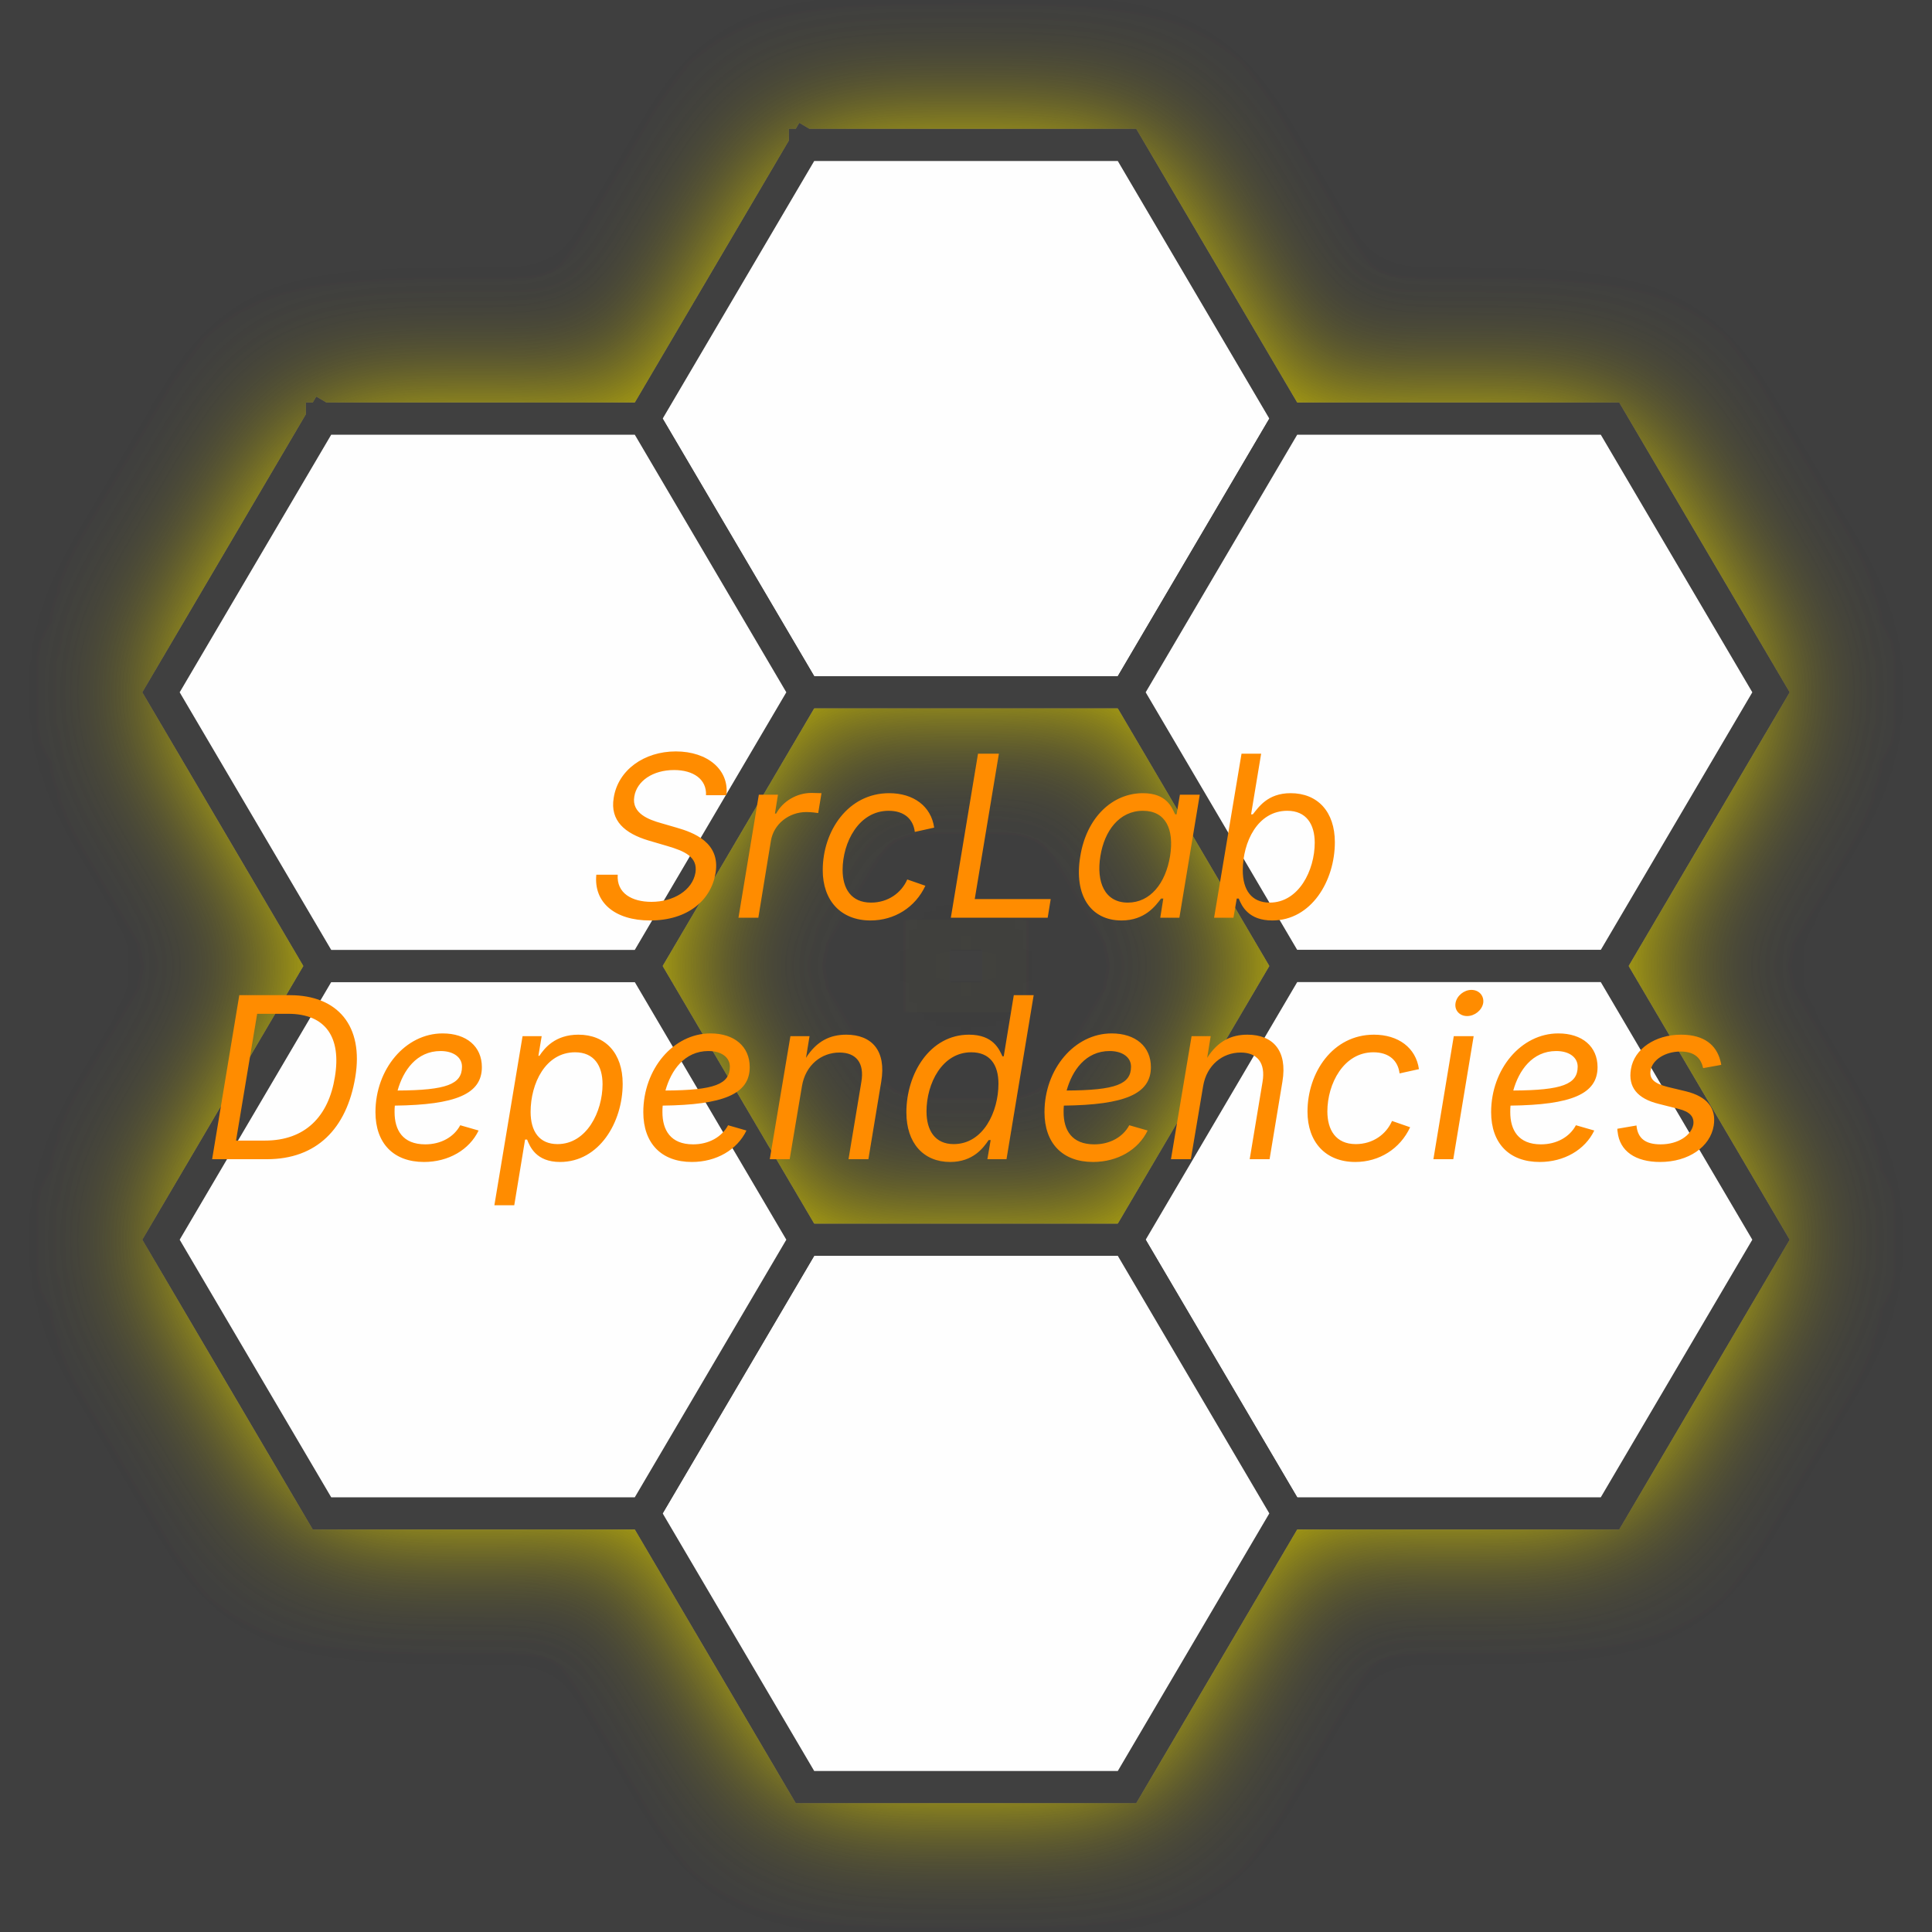
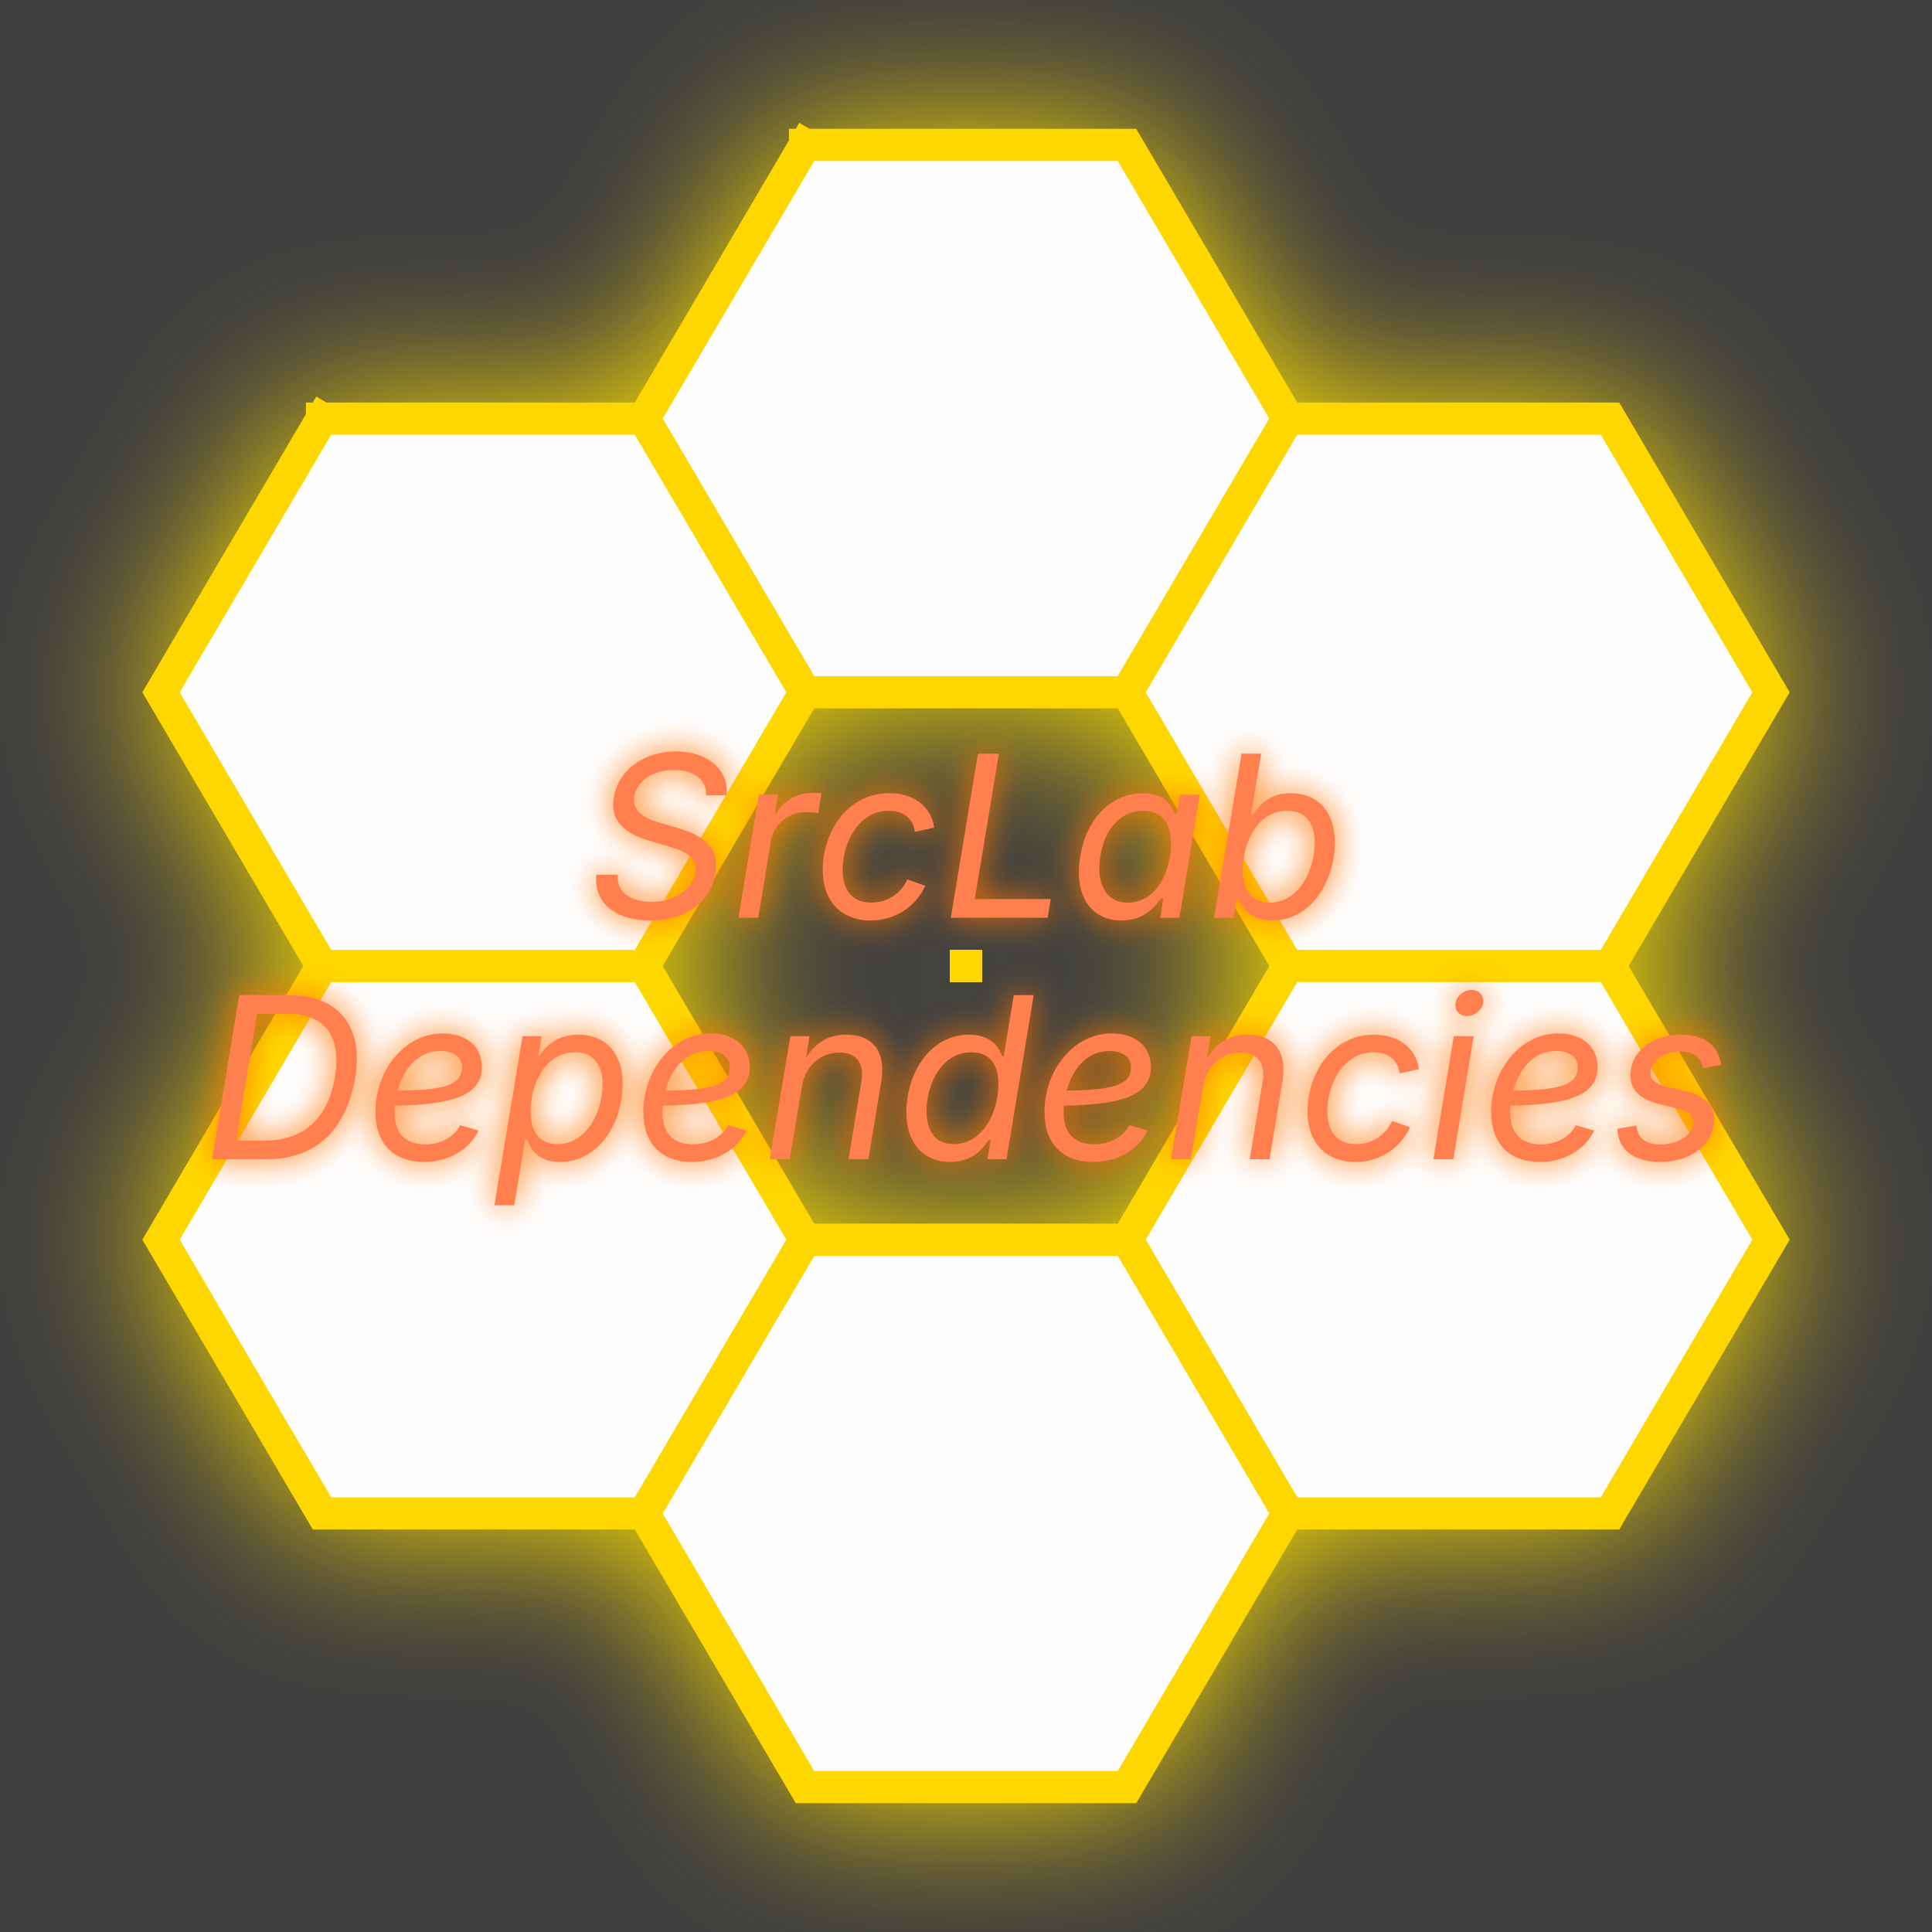
<svg xmlns="http://www.w3.org/2000/svg" width="120" height="120">
-   <g id="group-background">
-     <path id="background" d="M60,60 m-60,-60 l120,0 l0,120 l-120,0 l0,-120 z" fill="#3f3f3f" />
+   <g id="group-back">
+     <rect id="back-global" x="0" y="0" width="120" height="120" fill="#3f3f3f" stroke="none" />
  </g>
-   <g id="group-hive" fill="#fefefe" stroke="#3f3f3f" stroke-width="2" stroke-linecap="square" stroke-miterlimit="100" filter="url(#light-shadow)">
+   <g id="group-hive" stroke-linecap="square" stroke-miterlimit="100" stroke="Gold" stroke-width="2" fill="#fefefe" filter="url(#filter-light)">
    <path id="hive-top" d="M60,60 m-10,-51 l20,0 l10,17 l-10,17 l-20,0 l-10,-17 l10,-17" />
    <path id="hive-right-top" d="M60,60 m20,-34 l20,0 l10,17 l-10,17 l-20,0 l-10,-17 l10,-17" />
    <path id="hive-right-bottom" d="M60,60 m20,0 l20,0 l10,17 l-10,17 l-20,0 l-10,-17 l10,-17" />
    <path id="hive-bottom" d="M60,60 m-10,17 l20,0 l10,17 l-10,17 l-20,0 l-10,-17 l10,-17" />
    <path id="hive-left-bottom" d="M60,60 m-40,0 l20,0 l10,17 l-10,17 l-20,0 l-10,-17 l10,-17" />
    <path id="hive-left-top" d="M60,60 m-40,-34 l20,0 l10,17 l-10,17 l-20,0 l-10,-17 l10,-17" />
  </g>
-   <g id="group-title" text-anchor="middle" font-family="Inter,Arial,sans-serif" font-size="14" font-style="italic" fill="DarkOrange">
-     <text id="text-srclab" x="60" y="57">
+   <g id="group-title" text-anchor="middle" font-family="Inter,Arial,sans-serif" font-size="14" font-style="italic" fill="Coral" filter="url(#filter-soul)">
+     <text id="title-srclab" x="60" y="57">
      SrcLab
    </text>
-     <text id="text-srclab" x="60" y="72">
+     <text id="title-dependencies" x="60" y="72">
      Dependencies
    </text>
  </g>
  <defs>
-     <filter id="light-shadow">
+     <filter id="filter-light">
      <feColorMatrix result="colorOut" in="SourceGraphic" values="1 0 0 0 0                              0 0.843 0 0 0                              0 0 0 0 0                              0 0 0 1 0" />
-       <feGaussianBlur result="blurOut" in="colorOut" stdDeviation="4" />
+       <feGaussianBlur result="blurOut" in="colorOut" stdDeviation="5" />
+       <feBlend in="SourceGraphic" in2="blurOut" mode="normal" />
+     </filter>
+     <filter id="filter-soul">
+       <feColorMatrix result="colorOut" in="SourceGraphic" values="1 0 0 0 0                              0 0.843 0 0 0                              0 0 0 0 0                              0 0 0 1 0" />
+       <feGaussianBlur result="blurOut" in="colorOut" stdDeviation="1" />
      <feBlend in="SourceGraphic" in2="blurOut" mode="normal" />
    </filter>
  </defs>
</svg>
